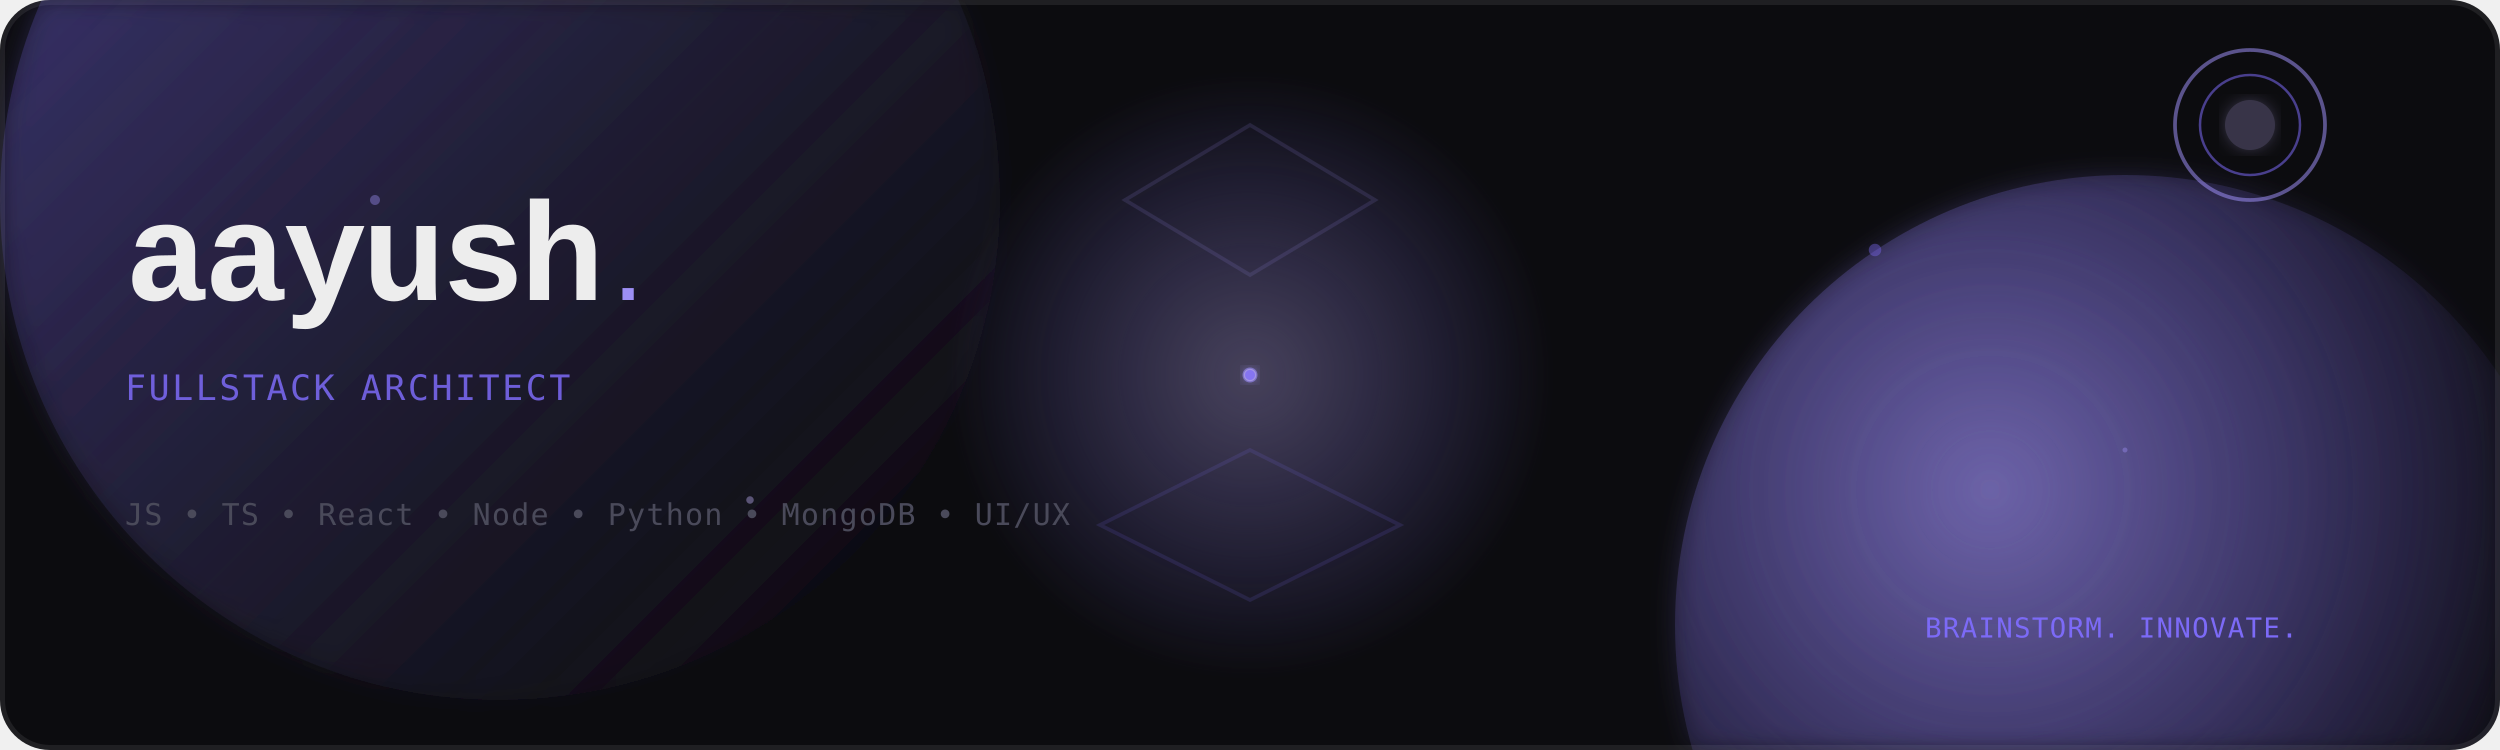
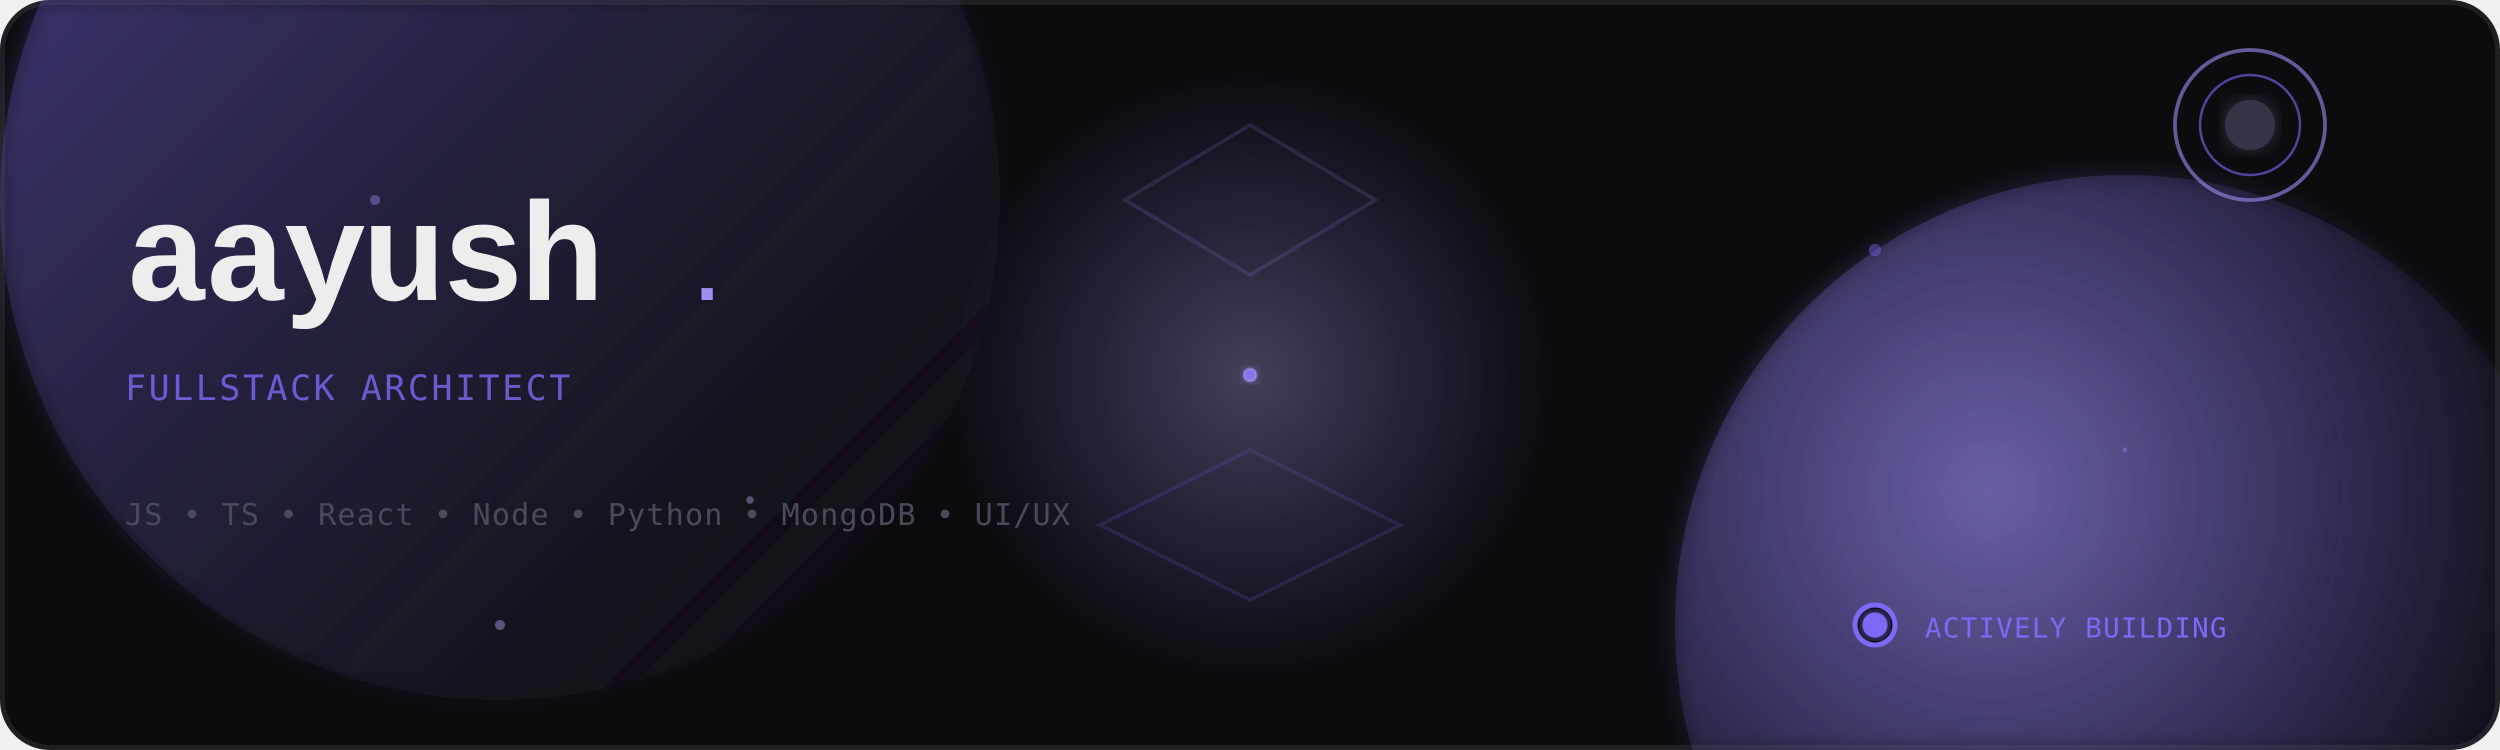
- <svg xmlns="http://www.w3.org/2000/svg" width="1000" height="300" viewBox="0 0 1000 300" role="img" aria-label="Header">
+ <svg xmlns="http://www.w3.org/2000/svg" width="1000" height="300" viewBox="0 0 1000 300">
  <defs>
    <linearGradient id="mainGrad" x1="0%" y1="0%" x2="100%" y2="100%">
-       <stop offset="0%" stop-color="#7c6af7" stop-opacity="0.28" />
-       <stop offset="50%" stop-color="#5a4fa5" stop-opacity="0.14" />
+       <stop offset="0%" stop-color="#7c6af7" stop-opacity="0.3" />
+       <stop offset="50%" stop-color="#5a4fa5" stop-opacity="0.15" />
      <stop offset="100%" stop-color="#2d2442" stop-opacity="0" />
    </linearGradient>
    <radialGradient id="glowGrad" cx="35%" cy="35%" r="65%">
-       <stop offset="0%" stop-color="#9d8ff5" stop-opacity="0.42" />
+       <stop offset="0%" stop-color="#9d8ff5" stop-opacity="0.4" />
      <stop offset="100%" stop-color="#7c6af7" stop-opacity="0" />
    </radialGradient>
    <radialGradient id="accentGlow" cx="50%" cy="50%" r="50%">
-       <stop offset="0%" stop-color="#c4b5fd" stop-opacity="0.55" />
+       <stop offset="0%" stop-color="#c4b5fd" stop-opacity="0.5" />
      <stop offset="100%" stop-color="#7c6af7" stop-opacity="0" />
    </radialGradient>
    <filter id="glow">
-       <feGaussianBlur stdDeviation="3" result="b" />
+       <feGaussianBlur stdDeviation="3" result="coloredBlur" />
      <feMerge>
-         <feMergeNode in="b" />
+         <feMergeNode in="coloredBlur" />
        <feMergeNode in="SourceGraphic" />
      </feMerge>
    </filter>
+     <filter id="blur">
+       <feGaussianBlur in="SourceGraphic" stdDeviation="1" />
+     </filter>
    <filter id="softGlow">
-       <feGaussianBlur stdDeviation="5" result="b" />
+       <feGaussianBlur stdDeviation="4" result="coloredBlur" />
      <feMerge>
-         <feMergeNode in="b" />
+         <feMergeNode in="coloredBlur" />
        <feMergeNode in="SourceGraphic" />
      </feMerge>
    </filter>
-     <clipPath id="clip">
+     <clipPath id="mainClip">
      <rect width="1000" height="300" rx="20" />
    </clipPath>
+     <style>
+     @keyframes float {
+       0%, 100% { transform: translateY(0px); }
+       50% { transform: translateY(-20px); }
+     }
+     
+     @keyframes pulse {
+       0%, 100% { opacity: 0.3; }
+       50% { opacity: 0.8; }
+     }
+     
+     @keyframes glow {
+       0%, 100% { filter: drop-shadow(0 0 8px rgba(157, 143, 245, 0.4)); }
+       50% { filter: drop-shadow(0 0 16px rgba(157, 143, 245, 0.7)); }
+     }
+     
+     @keyframes rotate {
+       0% { transform: rotate(0deg); }
+       100% { transform: rotate(360deg); }
+     }
+     
+     @keyframes slideIn {
+       0% { transform: translateX(-100px); opacity: 0; }
+       100% { transform: translateX(0); opacity: 1; }
+     }
+     
+     @keyframes fadeInScale {
+       0% { transform: scale(0.8); opacity: 0; }
+       100% { transform: scale(1); opacity: 1; }
+     }
+     
+     @keyframes orbitSmall {
+       0% { transform: rotate(0deg) translateX(40px) rotate(0deg); }
+       100% { transform: rotate(360deg) translateX(40px) rotate(-360deg); }
+     }
+     
+     @keyframes orbitMedium {
+       0% { transform: rotate(0deg) translateX(60px) rotate(0deg); }
+       100% { transform: rotate(360deg) translateX(60px) rotate(-360deg); }
+     }
+     
+     /* Hover effects */
+     .header-hover:hover {
+       filter: drop-shadow(0 0 20px rgba(157, 143, 245, 0.8)) drop-shadow(0 10px 30px rgba(124, 106, 247, 0.4));
+     }
+     
+     .name-text:hover {
+       filter: drop-shadow(0 0 12px rgba(157, 143, 245, 0.9));
+     }
+     
+     .orbit-hover:hover circle {
+       filter: drop-shadow(0 0 16px rgba(157, 143, 245, 1));
+     }
+     
+     .right-accent:hover {
+       filter: drop-shadow(0 0 24px rgba(157, 143, 245, 0.9));
+     }
+   </style>
  </defs>
  <rect width="1000" height="300" rx="20" fill="#0c0c0f" />
-   <rect x="1" y="1" width="998" height="298" rx="19" fill="none" stroke="#ffffff" stroke-opacity="0.08" stroke-width="2" />
-   <g clip-path="url(#clip)">
+   <rect width="998" height="298" x="1" y="1" rx="19" fill="none" stroke="rgba(255,255,255,0.08)" stroke-width="2" />
+   <g clip-path="url(#mainClip)">
    <ellipse cx="200" cy="80" rx="200" ry="200" fill="url(#mainGrad)" filter="url(#softGlow)">
      <animate attributeName="opacity" values="0.2;0.5;0.2" dur="6s" repeatCount="indefinite" />
    </ellipse>
    <ellipse cx="850" cy="250" rx="180" ry="180" fill="url(#glowGrad)" filter="url(#softGlow)">
      <animate attributeName="opacity" values="0.3;0.6;0.3" dur="7s" repeatCount="indefinite" />
    </ellipse>
    <circle cx="500" cy="150" r="120" fill="url(#accentGlow)" opacity="0.4" filter="url(#softGlow)">
      <animate attributeName="r" values="120;140;120" dur="4s" repeatCount="indefinite" />
      <animate attributeName="opacity" values="0.3;0.5;0.3" dur="4s" repeatCount="indefinite" />
    </circle>
-     <path id="orbitPath1" d="M 40,0 A 40,40 0 1,1 -40,0 A 40,40 0 1,1 40,0" fill="none" />
-     <path id="orbitPath2" d="M 65,0 A 65,65 0 1,1 -65,0 A 65,65 0 1,1 65,0" fill="none" />
-     <path id="orbitPath3" d="M 85,0 A 85,85 0 1,1 -85,0 A 85,85 0 1,1 85,0" fill="none" />
-     <g transform="translate(500 150)">
-       <circle cx="0" cy="0" r="3" fill="#9d8ff5" opacity="0.65" filter="url(#glow)">
+     <g transform="translate(500, 150)" class="orbit-hover">
+       <circle cx="0" cy="0" r="3" fill="#9d8ff5" opacity="0.6" filter="url(#glow)">
        <animateMotion dur="8s" repeatCount="indefinite">
          <mpath href="#orbitPath1" />
        </animateMotion>
      </circle>
-       <circle cx="0" cy="0" r="2.5" fill="#c4b5fd" opacity="0.55">
+       <circle cx="0" cy="0" r="2.5" fill="#c4b5fd" opacity="0.5">
        <animateMotion dur="10s" repeatCount="indefinite">
          <mpath href="#orbitPath2" />
        </animateMotion>
      </circle>
-       <circle cx="0" cy="0" r="2" fill="#7c6af7" opacity="0.75" filter="url(#glow)">
+       <circle cx="0" cy="0" r="2" fill="#7c6af7" opacity="0.7" filter="url(#glow)">
        <animateMotion dur="12s" repeatCount="indefinite">
          <mpath href="#orbitPath3" />
        </animateMotion>
      </circle>
    </g>
-     <g opacity="0.4">
+     <path id="orbitPath1" d="M 40,0 A 40,40 0 1,1 -40,0 A 40,40 0 1,1 40,0" fill="none" />
+     <path id="orbitPath2" d="M 65,0 A 65,65 0 1,1 -65,0 A 65,65 0 1,1 65,0" fill="none" />
+     <path id="orbitPath3" d="M 85,0 A 85,85 0 1,1 -85,0 A 85,85 0 1,1 85,0" fill="none" />
+     <g id="particles" opacity="0.4">
      <circle cx="150" cy="80" r="2" fill="#9d8ff5">
        <animate attributeName="cy" values="80;60;80" dur="5s" repeatCount="indefinite" />
        <animate attributeName="opacity" values="0.2;0.6;0.2" dur="5s" repeatCount="indefinite" />
      </circle>
      <circle cx="300" cy="200" r="1.5" fill="#c4b5fd">
        <animate attributeName="cy" values="200;170;200" dur="6s" repeatCount="indefinite" />
        <animate attributeName="opacity" values="0.3;0.7;0.3" dur="6s" repeatCount="indefinite" />
      </circle>
      <circle cx="750" cy="100" r="2.5" fill="#7c6af7">
        <animate attributeName="cy" values="100;70;100" dur="7s" repeatCount="indefinite" />
        <animate attributeName="opacity" values="0.2;0.5;0.2" dur="7s" repeatCount="indefinite" />
      </circle>
      <circle cx="850" cy="180" r="1" fill="#9d8ff5">
        <animate attributeName="cy" values="180;150;180" dur="8s" repeatCount="indefinite" />
        <animate attributeName="opacity" values="0.4;0.8;0.4" dur="8s" repeatCount="indefinite" />
      </circle>
+       <circle cx="200" cy="250" r="2" fill="#c4b5fd">
+         <animate attributeName="cy" values="250;220;250" dur="9s" repeatCount="indefinite" />
+         <animate attributeName="opacity" values="0.2;0.6;0.2" dur="9s" repeatCount="indefinite" />
+       </circle>
    </g>
-     <g opacity="0.14">
+     <g opacity="0.15">
      <polygon points="500,50 550,80 500,110 450,80" fill="none" stroke="#9d8ff5" stroke-width="1.5">
        <animateTransform attributeName="transform" type="rotate" from="0 500 80" to="360 500 80" dur="15s" repeatCount="indefinite" />
      </polygon>
      <polygon points="500,180 560,210 500,240 440,210" fill="none" stroke="#7c6af7" stroke-width="1.5">
        <animateTransform attributeName="transform" type="rotate" from="0 500 210" to="-360 500 210" dur="20s" repeatCount="indefinite" />
      </polygon>
    </g>
-     <g>
-       <animateTransform attributeName="transform" type="translate" values="0 0;0 -2;0 0" dur="4s" repeatCount="indefinite" />
-       <text x="50" y="120" font-family="Fira Code, Courier New, monospace" font-size="56" font-weight="700" fill="#ededed" letter-spacing="-2">
-         aayush<tspan font-size="32" fill="#9d8ff5" opacity="0.7">.</tspan>
+     <g animation="slideIn" style="animation: slideIn 0.8s ease-out;" class="header-hover">
+       <text x="50" y="120" font-family="'Fira Code', 'Courier New', monospace" font-size="56" font-weight="700" fill="#ededed" letter-spacing="-2" class="name-text">
+       aayush
+       <tspan font-size="32" fill="#9d8ff5" opacity="0.7">.</tspan>
      </text>
-       <text x="50" y="160" font-family="Fira Code, monospace" font-size="14" fill="#7c6af7" letter-spacing="1" opacity="0.85">
-         FULLSTACK ARCHITECT
-       </text>
-       <text x="50" y="210" font-family="ui-monospace, SFMono-Regular, Menlo, Monaco, Consolas, monospace" font-size="12" fill="#4a4a5a" letter-spacing="0.5">
-         JS • TS • React • Node • Python • MongoDB • UI/UX
-       </text>
+       <text x="50" y="160" font-family="'Fira Code', monospace" font-size="14" fill="#7c6af7" letter-spacing="1" opacity="0.8">
+       FULLSTACK ARCHITECT
+     </text>
+       <text x="50" y="210" font-family="ui-monospace, monospace" font-size="12" fill="#4a4a5a" letter-spacing="0.5">
+       JS • TS • React • Node • Python • MongoDB • UI/UX
+     </text>
    </g>
-     <g transform="translate(900 50)" opacity="0.6">
-       <circle cx="0" cy="0" r="30" fill="none" stroke="#9d8ff5" stroke-opacity="0.9" stroke-width="1.5">
+     <g transform="translate(900, 50)" opacity="0.6" class="right-accent">
+       <circle cx="0" cy="0" r="30" fill="none" stroke="#9d8ff5" stroke-width="1.5">
        <animate attributeName="r" values="30;50;30" dur="4s" repeatCount="indefinite" />
        <animate attributeName="opacity" values="0.8;0.2;0.8" dur="4s" repeatCount="indefinite" />
      </circle>
-       <circle cx="0" cy="0" r="20" fill="none" stroke="#7c6af7" stroke-opacity="0.9" stroke-width="1">
+       <circle cx="0" cy="0" r="20" fill="none" stroke="#7c6af7" stroke-width="1">
        <animate attributeName="r" values="20;40;20" dur="3.5s" repeatCount="indefinite" />
        <animate attributeName="opacity" values="0.6;0.1;0.6" dur="3.5s" repeatCount="indefinite" />
      </circle>
      <circle cx="0" cy="0" r="10" fill="#c4b5fd" opacity="0.4" filter="url(#glow)">
        <animate attributeName="r" values="10;15;10" dur="2s" repeatCount="indefinite" />
      </circle>
    </g>
-     <g transform="translate(750 250)">
+     <g transform="translate(750, 250)">
+       <circle cx="0" cy="0" r="8" fill="#0c0c0f" stroke="#7c6af7" stroke-width="2" />
+       <circle cx="0" cy="0" r="5" fill="#7c6af7" filter="url(#glow)">
+         <animate attributeName="opacity" values="1;0.3;1" dur="2s" repeatCount="indefinite" />
+       </circle>
      <text x="20" y="5" font-family="monospace" font-size="11" fill="#7c6af7" letter-spacing="0.5">
-         BRAINSTORM. INNOVATE.
-       </text>
+       ACTIVELY BUILDING
+     </text>
    </g>
  </g>
</svg>
